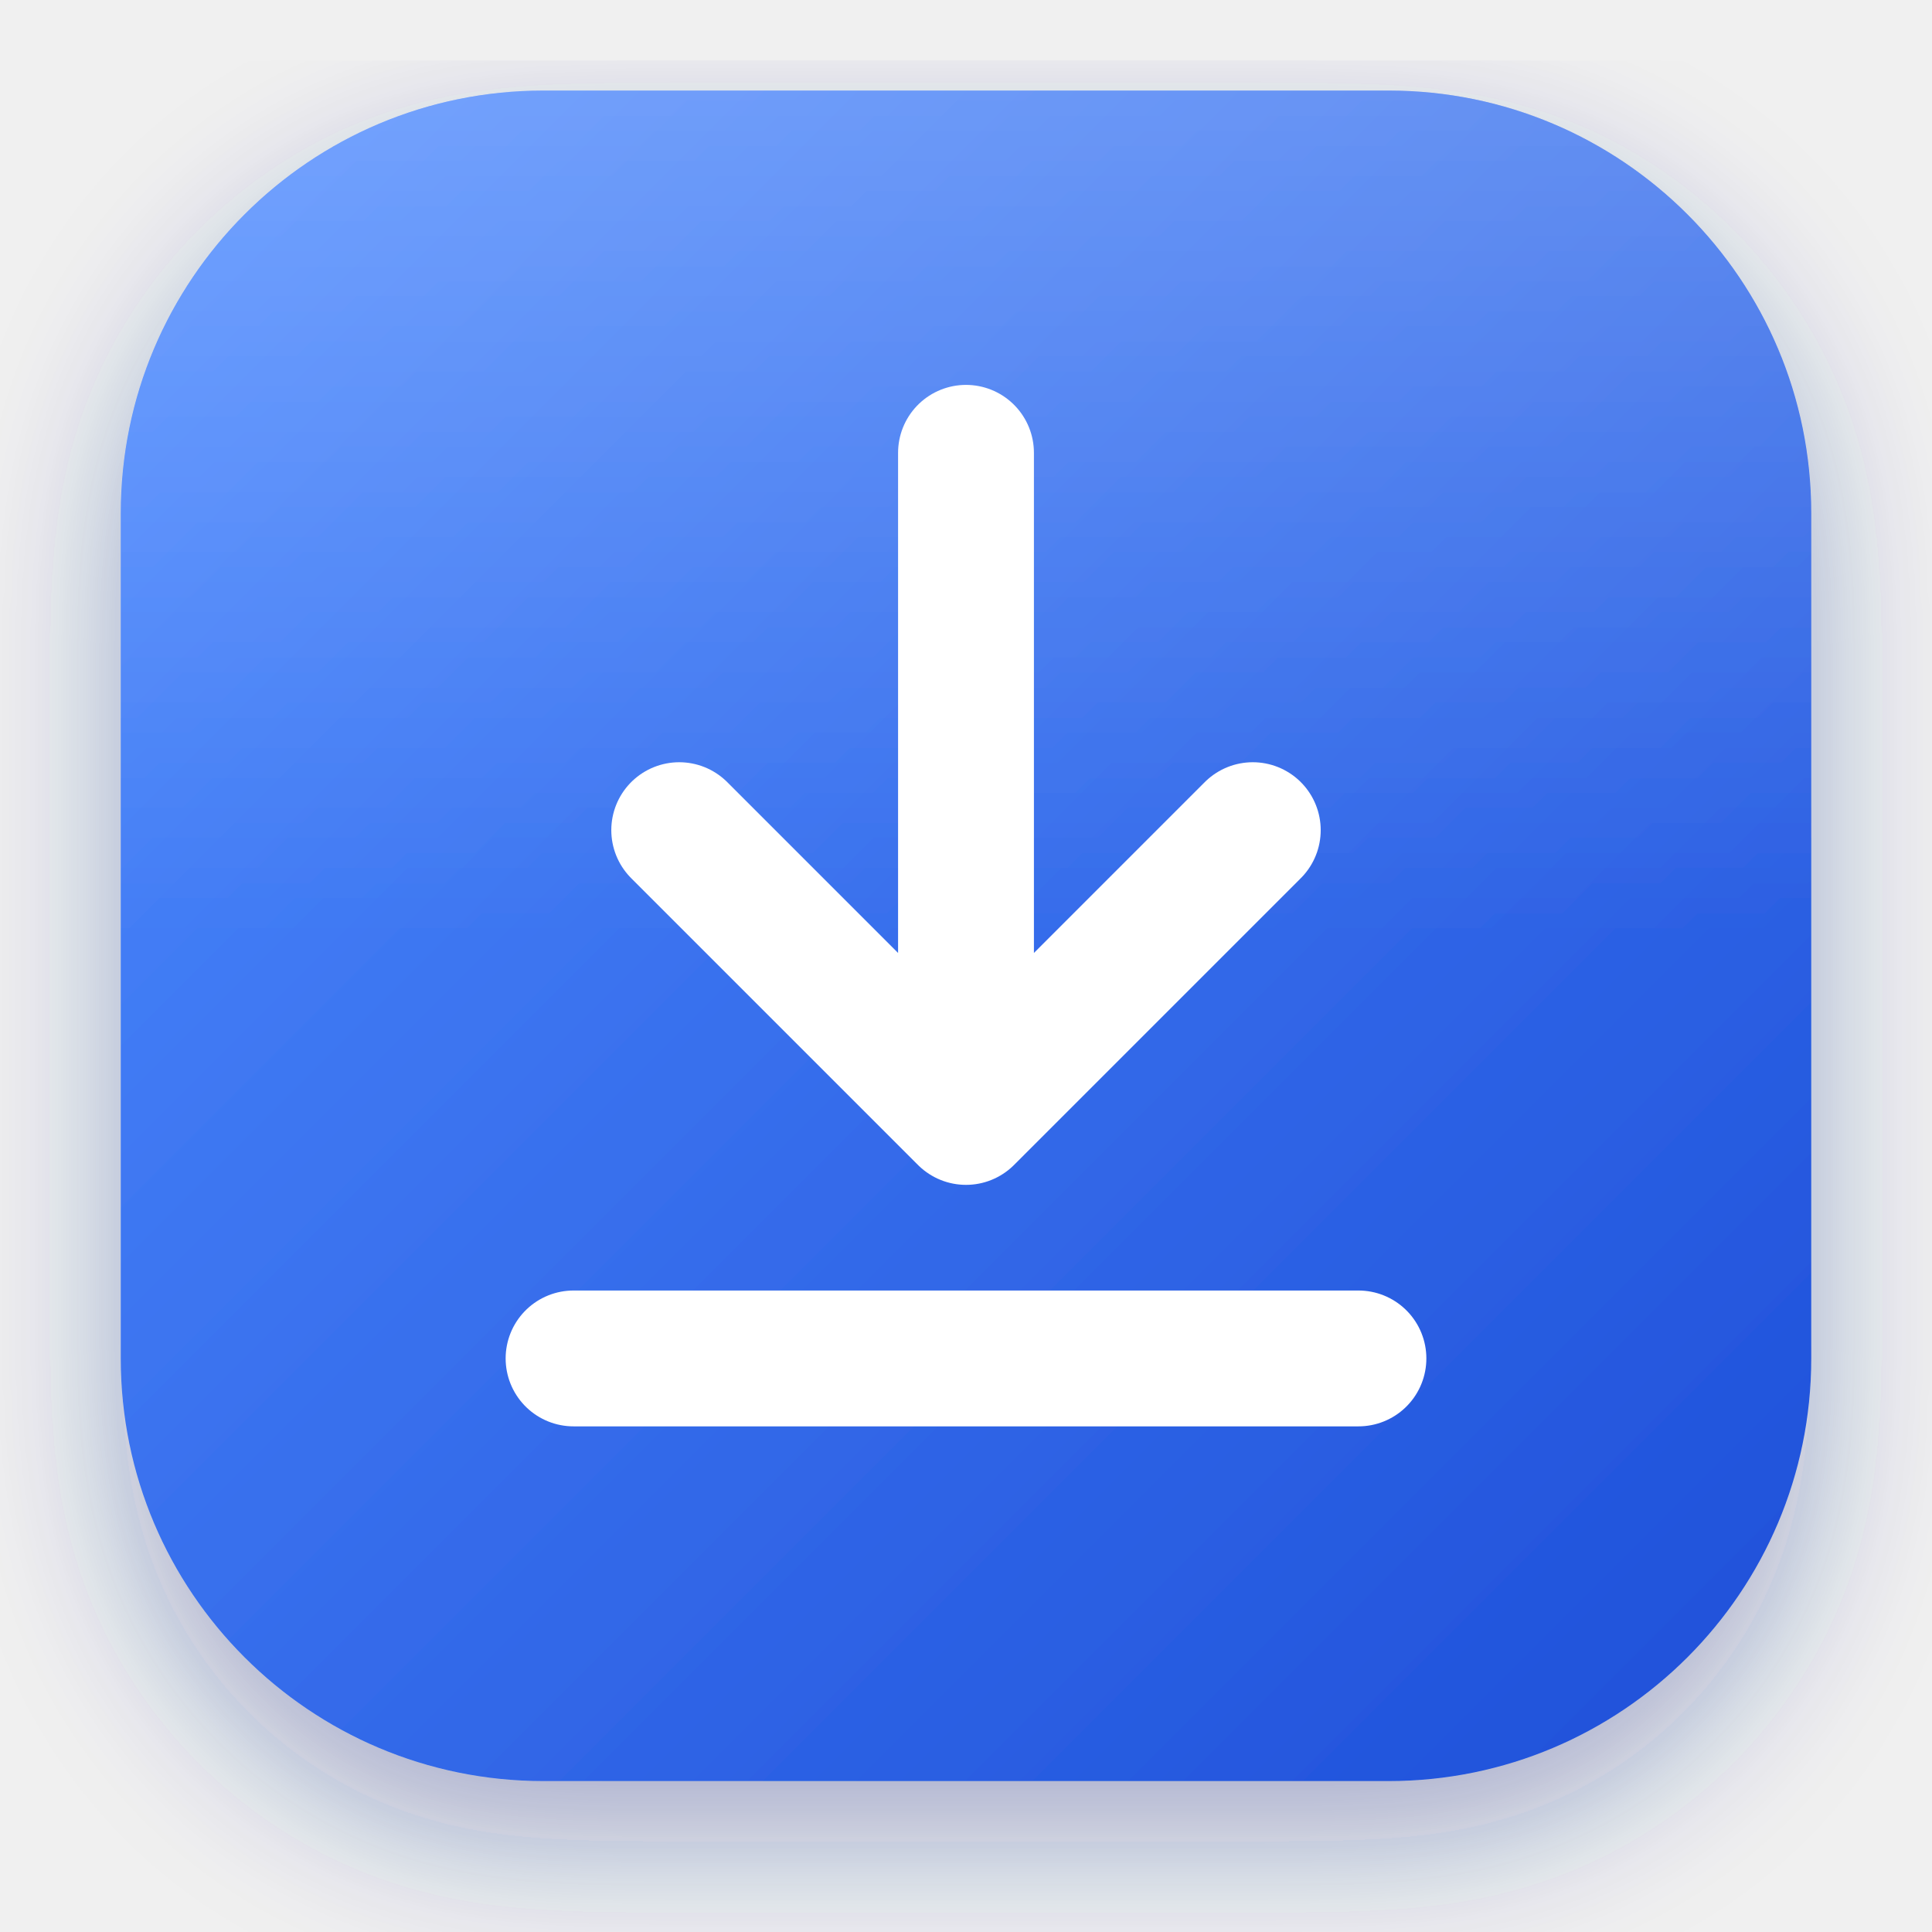
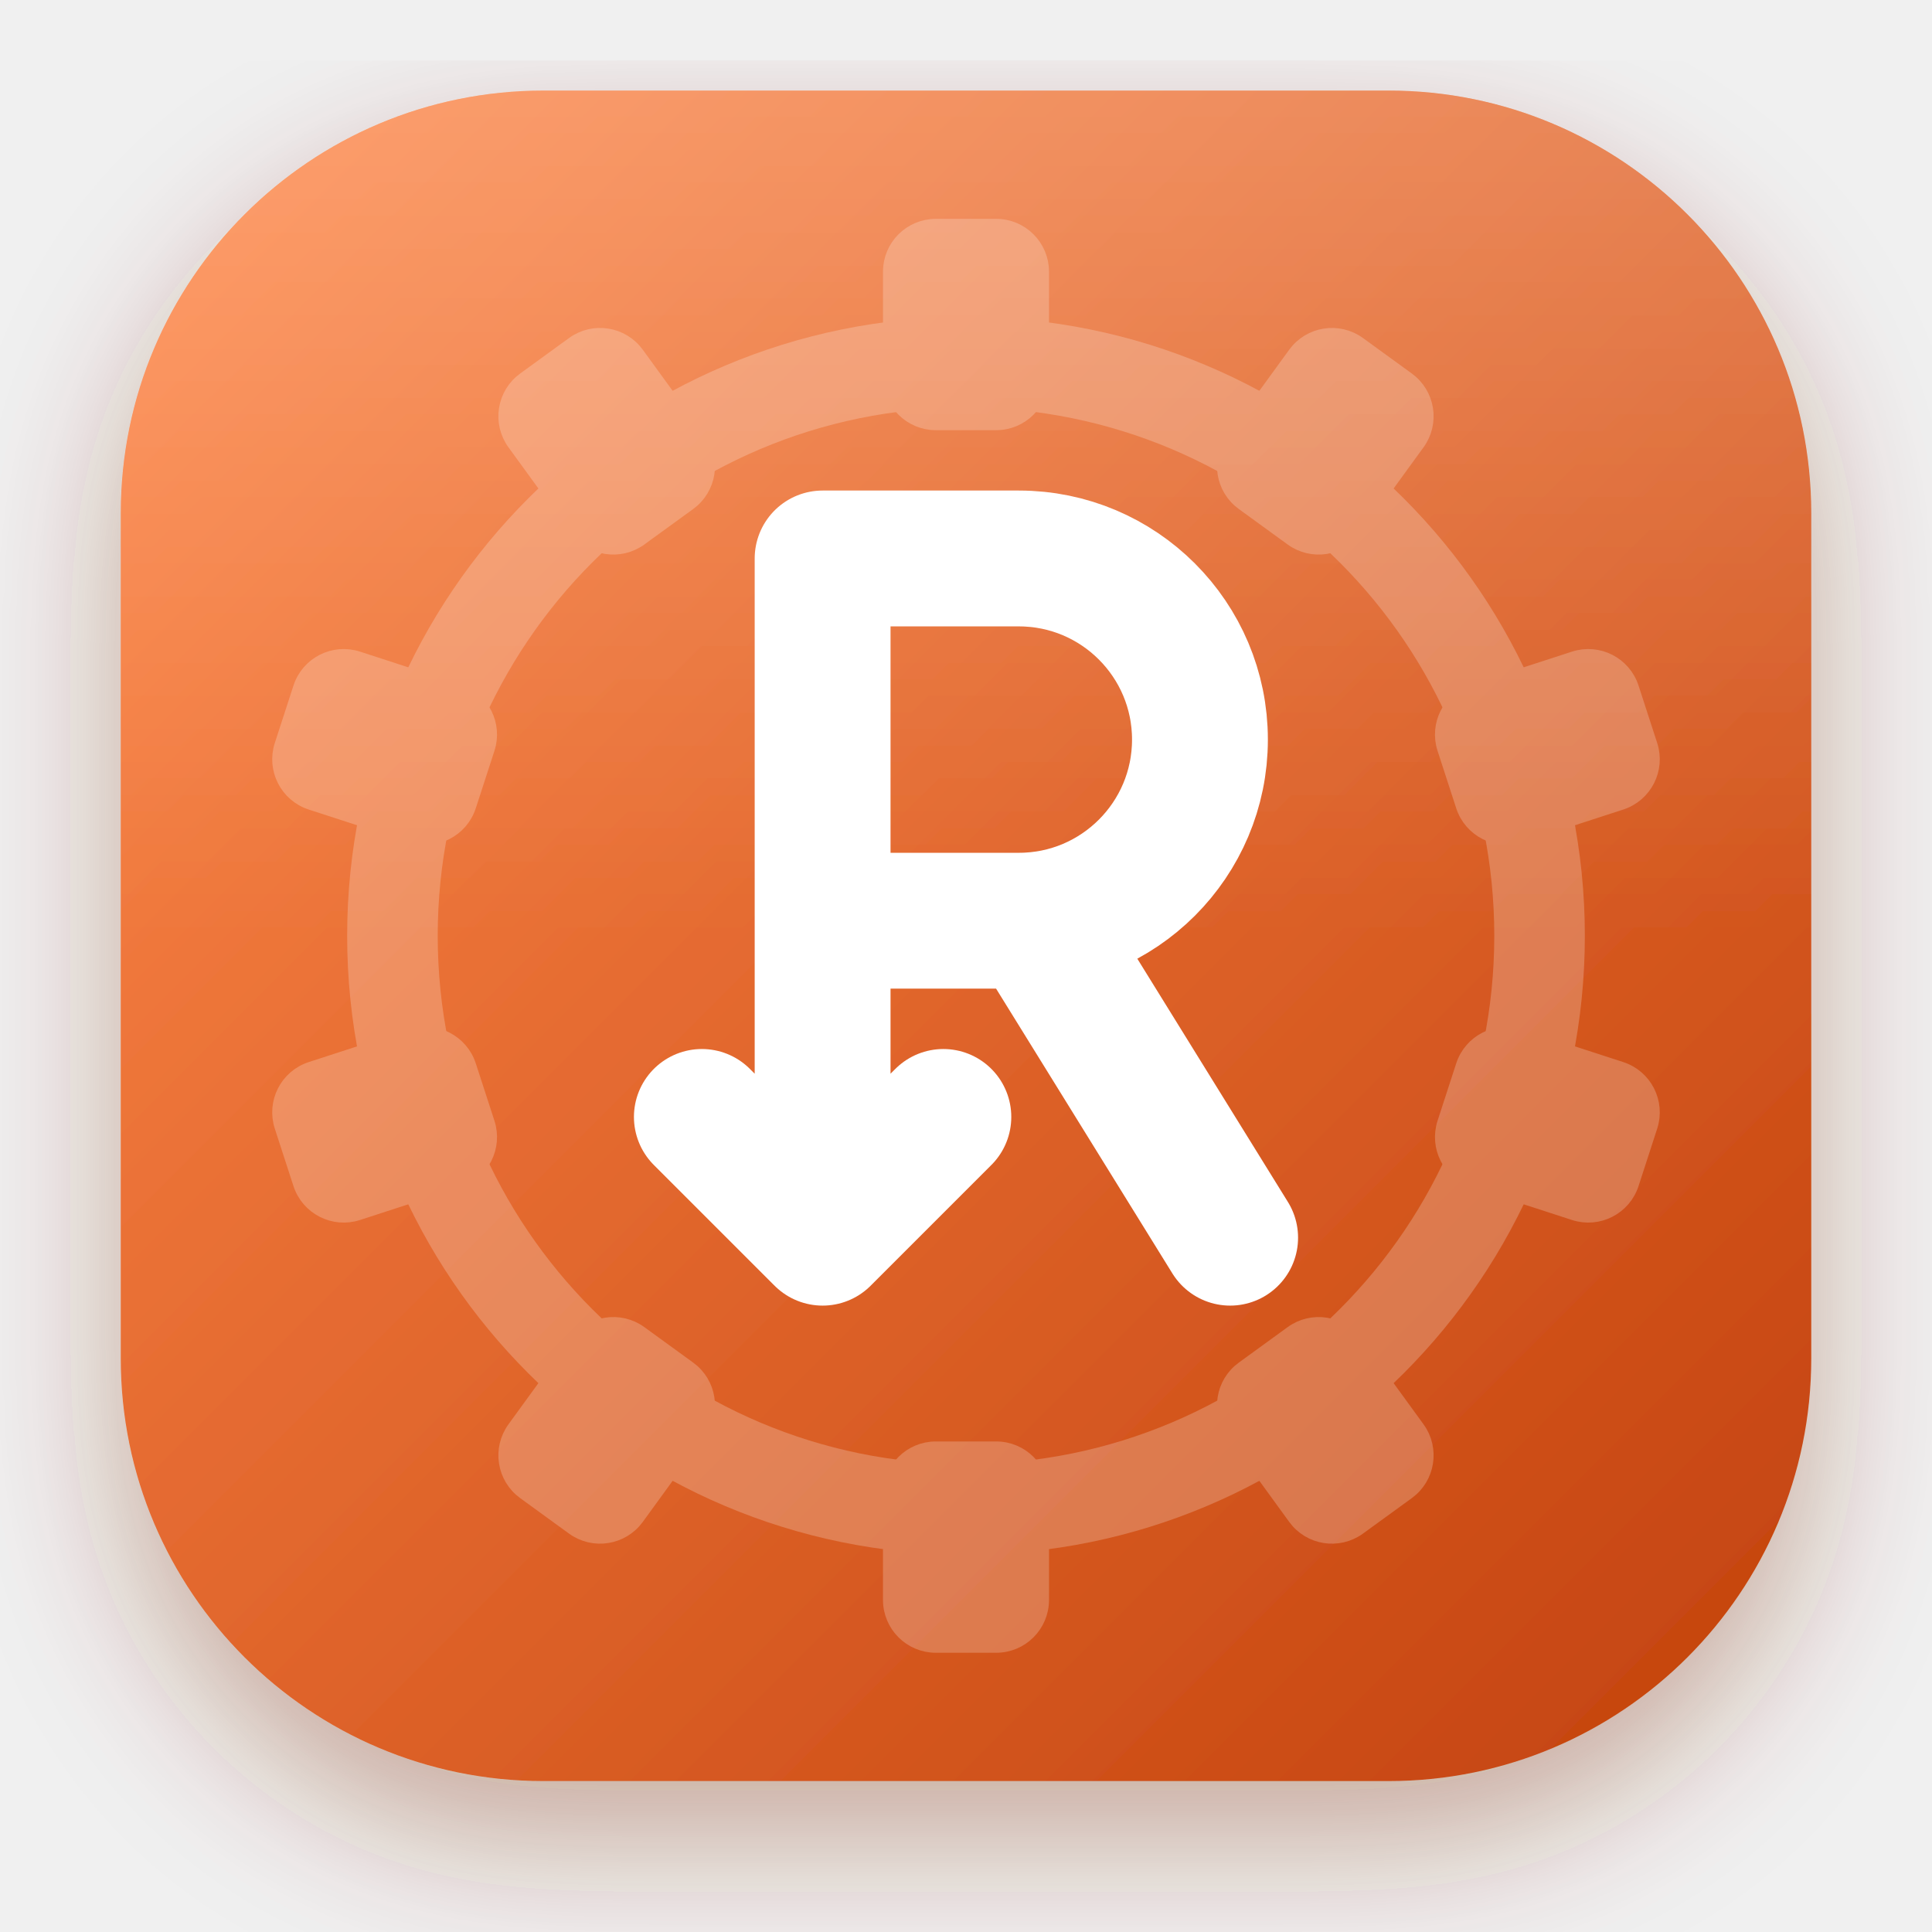
<svg xmlns="http://www.w3.org/2000/svg" width="128" height="128" viewBox="0 0 128 128" role="img" aria-label="Rustorrent">
  <defs>
    <linearGradient id="bg" x1="0" y1="0" x2="1" y2="1">
-       <stop offset="0" stop-color="#4f8cff" />
-       <stop offset="1" stop-color="#1d4ed8" />
+       <stop offset="0" stop-color="#ff8a4c" />
+       <stop offset="1" stop-color="#c2410c" />
    </linearGradient>
    <linearGradient id="gloss" x1="0" y1="0" x2="0" y2="1">
-       <stop offset="0" stop-color="#fff" stop-opacity=".22" />
+       <stop offset="0" stop-color="#fff" stop-opacity=".2" />
      <stop offset=".5" stop-color="#fff" stop-opacity="0" />
    </linearGradient>
    <filter id="shadow" x="-20%" y="-20%" width="140%" height="150%">
-       <feDropShadow dx="0" dy="4" stdDeviation="5" flood-color="#1e3a8a" flood-opacity=".35" />
+       <feDropShadow dx="0" dy="4" stdDeviation="5" flood-color="#7c2d12" flood-opacity=".35" />
    </filter>
  </defs>
  <g filter="url(#shadow)">
    <rect x="8" y="6" width="112" height="112" rx="28" fill="url(#bg)" />
    <rect x="8" y="6" width="112" height="112" rx="28" fill="url(#gloss)" />
  </g>
-   <path d="M64 30v42M45 55l19 19 19-19M38 90h52" fill="none" stroke="#fff" stroke-width="9" stroke-linecap="round" stroke-linejoin="round" />
+   <g fill="#fff" stroke="#fff" opacity=".22">
+     <rect x="59" y="15" width="10" height="13" rx="3" />
+     <rect x="59" y="15" width="10" height="13" rx="3" transform="rotate(36 64 62)" />
+     <rect x="59" y="15" width="10" height="13" rx="3" transform="rotate(72 64 62)" />
+     <rect x="59" y="15" width="10" height="13" rx="3" transform="rotate(108 64 62)" />
+     <rect x="59" y="15" width="10" height="13" rx="3" transform="rotate(144 64 62)" />
+     <rect x="59" y="15" width="10" height="13" rx="3" transform="rotate(180 64 62)" />
+     <rect x="59" y="15" width="10" height="13" rx="3" transform="rotate(216 64 62)" />
+     <rect x="59" y="15" width="10" height="13" rx="3" transform="rotate(252 64 62)" />
+     <rect x="59" y="15" width="10" height="13" rx="3" transform="rotate(288 64 62)" />
+     <rect x="59" y="15" width="10" height="13" rx="3" transform="rotate(324 64 62)" />
+     <circle cx="64" cy="62" r="38" fill="none" stroke-width="6" />
+   </g>
+   <path d="M54.5 37v45M46.5 74l8 8 8-8M54.5 37h13a12 12 0 0 1 0 24h-13M68.5 61l13 21" fill="none" stroke="#fff" stroke-width="9" stroke-linecap="round" stroke-linejoin="round" />
</svg>
